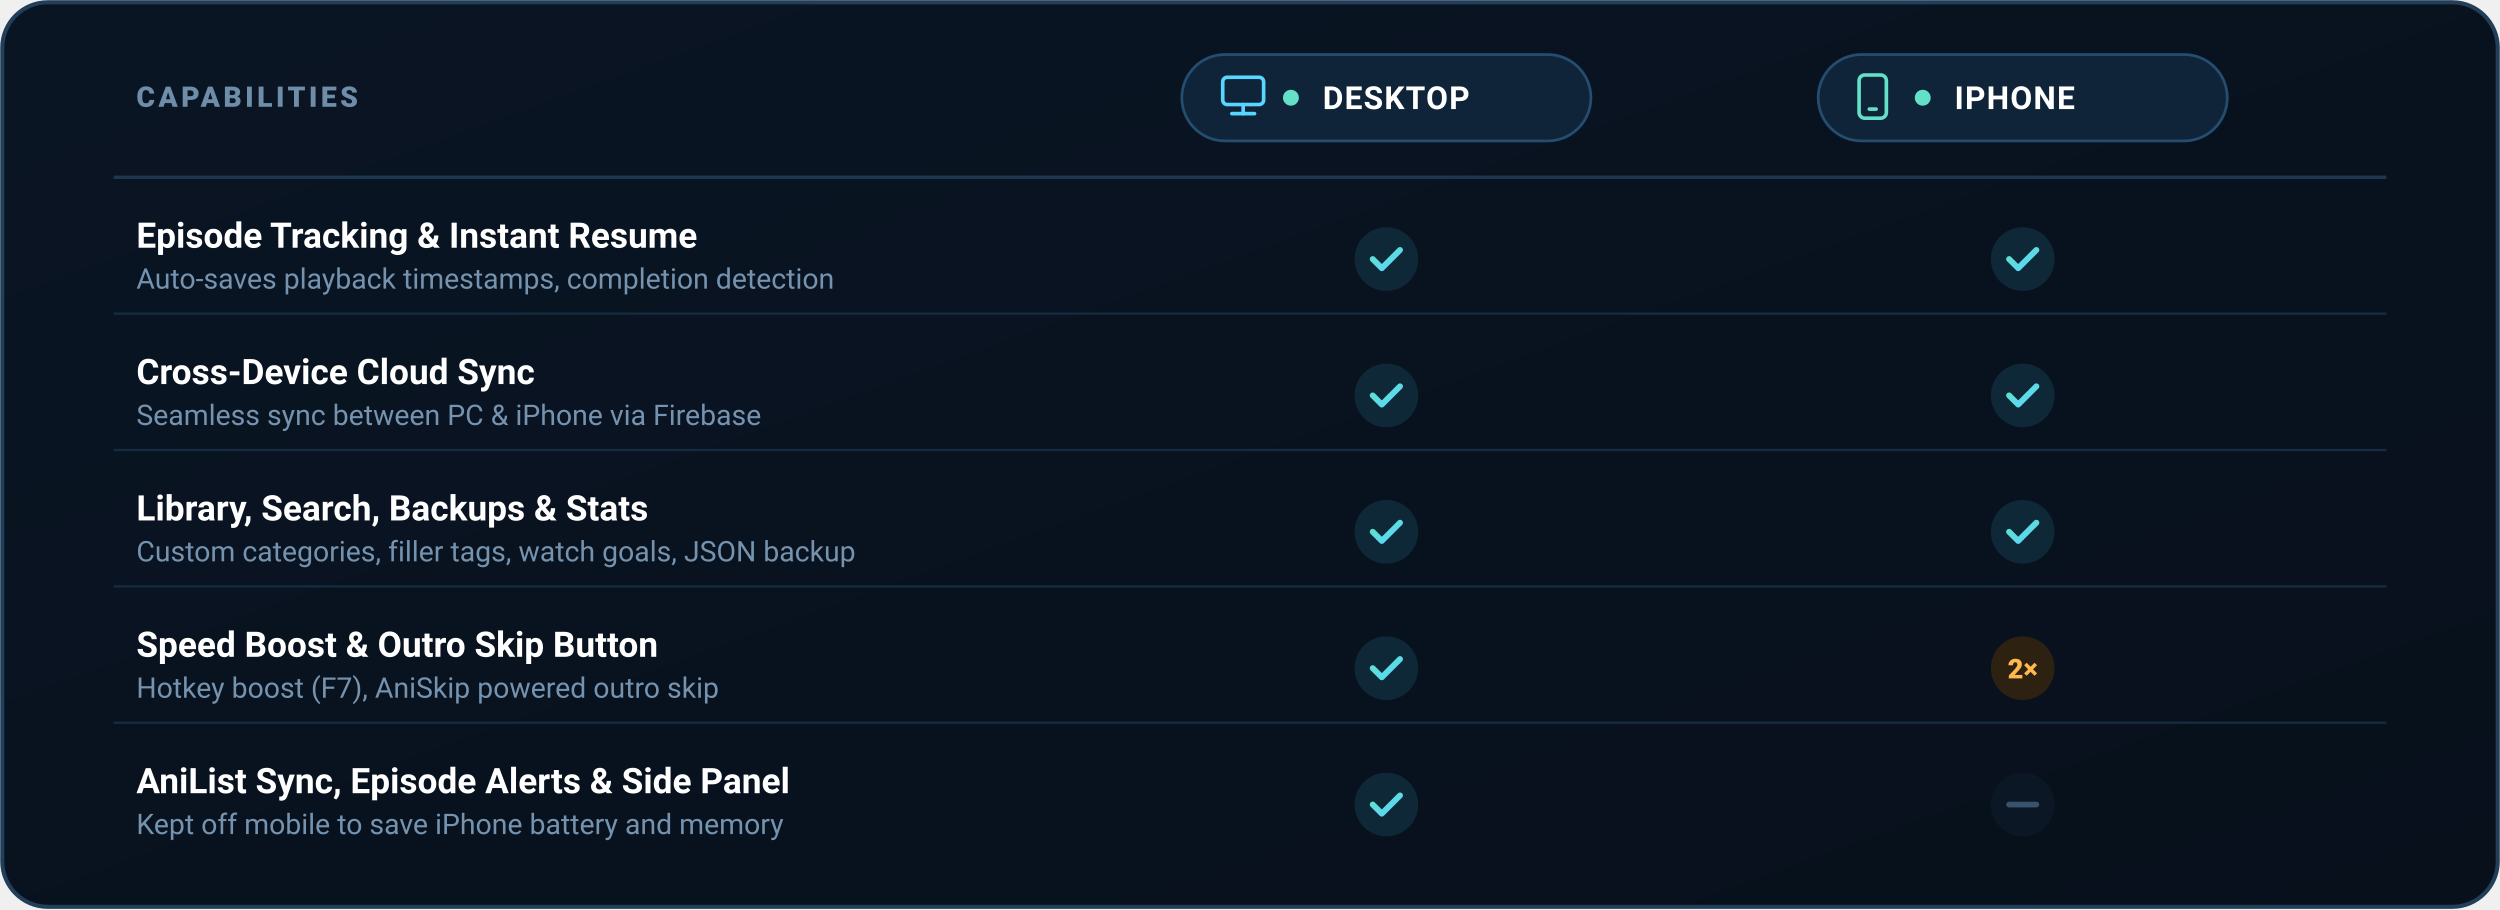
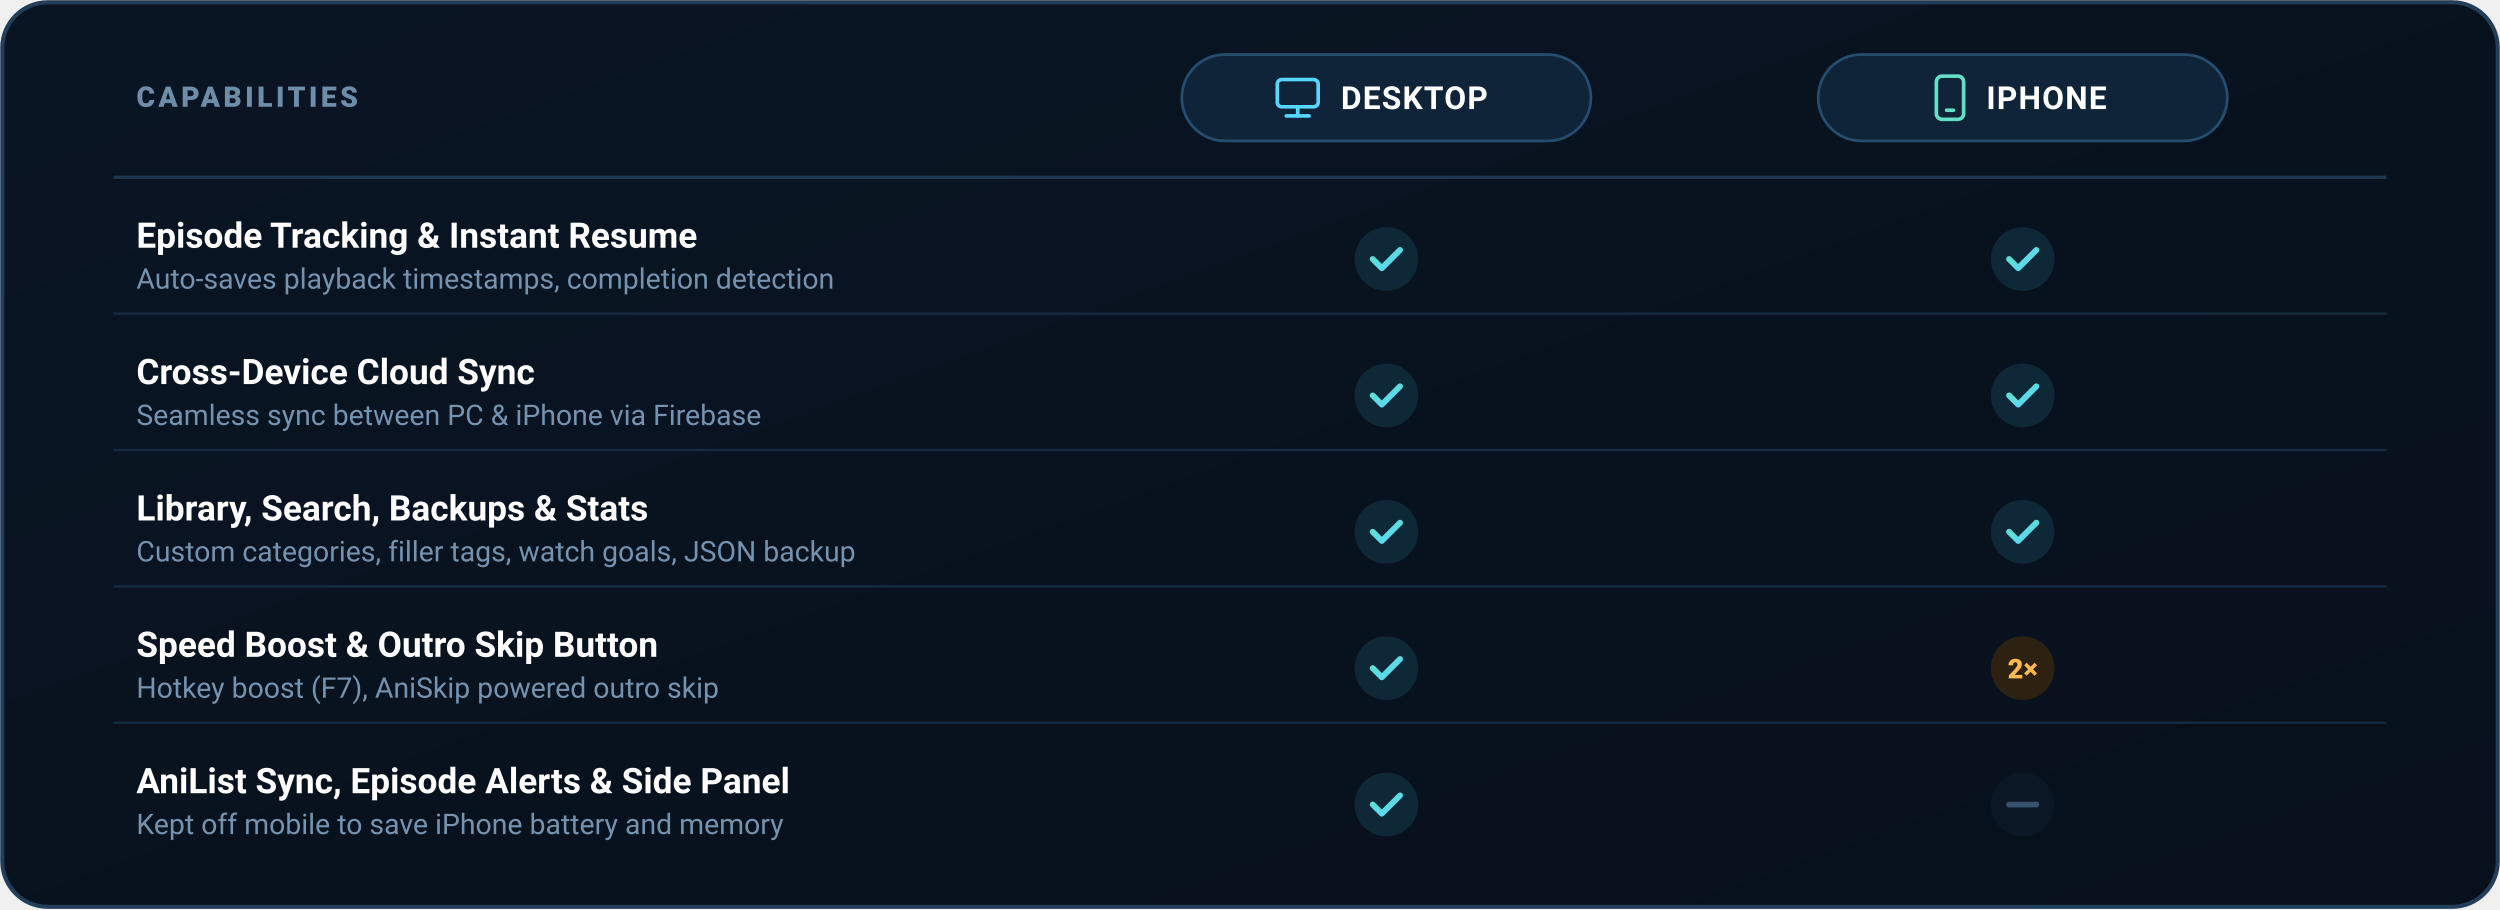
- <svg xmlns="http://www.w3.org/2000/svg" width="1100" height="400" viewBox="0 0 1100 400" role="img" aria-labelledby="mx-title mx-desc">
+ <svg xmlns="http://www.w3.org/2000/svg" width="1100" height="400" viewBox="0 0 1100 400" overflow="hidden" role="img" aria-labelledby="mx-title mx-desc">
  <defs>
    <linearGradient id="mx-bg" x1="0" y1="0" x2="1" y2="1">
      <stop offset="0%" stop-color="#0a1524" />
      <stop offset="100%" stop-color="#07101b" />
    </linearGradient>
    <linearGradient id="mx-check" x1="0" y1="0" x2="1" y2="1">
      <stop offset="0%" stop-color="#63e0c7" />
      <stop offset="100%" stop-color="#57d6ff" />
    </linearGradient>
-     <linearGradient id="mx-cond" x1="0" y1="0" x2="1" y2="1">
-       <stop offset="0%" stop-color="#ffb84d" />
-       <stop offset="100%" stop-color="#ff8954" />
-     </linearGradient>
-     <filter id="mx-glow" x="-20%" y="-20%" width="140%" height="140%">
-       <feGaussianBlur stdDeviation="3" result="blur" />
-       <feComposite in="SourceGraphic" in2="blur" operator="over" />
-     </filter>
+     <clipPath id="mx-clip">
+       <rect x="1" y="1" width="1098" height="398" rx="20" />
+     </clipPath>
  </defs>
  <style>
    text {
      font-family: -apple-system, BlinkMacSystemFont, "Segoe UI", Roboto, Helvetica, Arial, sans-serif;
    }
- 
-     @keyframes phoneTilt {
-       0%, 100% { transform: translateY(0px) rotate(0deg); }
-       50% { transform: translateY(-4px) rotate(1.5deg); }
-     }
-     @keyframes dotBreathe {
-       0%, 100% { transform: scale(1); opacity: 0.7; }
-       50% { transform: scale(1.3); opacity: 1; }
-     }
- 
-     .phone-anim { animation: phoneTilt 5s ease-in-out infinite; transform-origin: 860px 42px; }
-     .dot-pulse { animation: dotBreathe 3s ease-in-out infinite; transform-origin: 570px 42px; }
-     .dot-pulse-phone { animation: dotBreathe 3s ease-in-out infinite 1.2s; transform-origin: 875px 42px; }
- 
-     @media (prefers-reduced-motion: reduce) {
-       .phone-anim, .dot-pulse, .dot-pulse-phone { animation: none !important; }
-     }
  </style>
-   <rect x="1" y="1" width="1098" height="398" rx="20" fill="url(#mx-bg)" stroke="#223e59" stroke-width="1.8" />
-   <text x="60" y="47" fill="#6d8da8" font-size="12.5" font-weight="800" letter-spacing="1.5">CAPABILITIES</text>
-   <g transform="translate(520, 24)">
-     <rect x="0" y="0" width="180" height="38" rx="19" fill="#0f2438" stroke="#254d70" stroke-width="1.2" />
-     <g fill="none" stroke="#57d6ff" stroke-width="1.6" stroke-linecap="round" stroke-linejoin="round" transform="translate(18, 10)">
-       <rect x="0" y="0" width="18" height="12" rx="2" />
-       <line x1="9" y1="12" x2="9" y2="16" />
-       <line x1="4" y1="16" x2="14" y2="16" />
+   <g clip-path="url(#mx-clip)">
+     <rect x="1" y="1" width="1098" height="398" rx="20" fill="url(#mx-bg)" />
+     <text x="60" y="47" fill="#6d8da8" font-size="12.5" font-weight="800" letter-spacing="1.5">CAPABILITIES</text>
+     <g transform="translate(520, 24)">
+       <rect x="0" y="0" width="180" height="38" rx="19" fill="#0f2438" stroke="#254d70" stroke-width="1.2" />
+       <g fill="none" stroke="#57d6ff" stroke-width="1.6" stroke-linecap="round" stroke-linejoin="round" transform="translate(42, 11)">
+         <rect x="0" y="0" width="18" height="12" rx="2" />
+         <line x1="9" y1="12" x2="9" y2="16" />
+         <line x1="4" y1="16" x2="14" y2="16" />
+       </g>
+       <text x="70" y="24" fill="#ffffff" font-size="14" font-weight="700" letter-spacing="0.5">DESKTOP</text>
    </g>
-     <circle cx="48" cy="19" r="3.5" fill="#63e0c7" class="dot-pulse" />
-     <text x="62" y="24" fill="#ffffff" font-size="14" font-weight="700" letter-spacing="0.5">DESKTOP</text>
-   </g>
-   <g transform="translate(800, 24)">
-     <rect x="0" y="0" width="180" height="38" rx="19" fill="#0f2438" stroke="#254d70" stroke-width="1.2" />
-     <g class="phone-anim" fill="none" stroke="#63e0c7" stroke-width="1.6" stroke-linecap="round" stroke-linejoin="round" transform="translate(18, 9)">
-       <rect x="0" y="0" width="12" height="19" rx="2.5" />
-       <line x1="4.5" y1="15" x2="7.5" y2="15" />
+     <g transform="translate(800, 24)">
+       <rect x="0" y="0" width="180" height="38" rx="19" fill="#0f2438" stroke="#254d70" stroke-width="1.2" />
+       <g transform="translate(52, 9.5)">
+         <g>
+           <animateTransform attributeName="transform" type="translate" values="0 0; 0 -2.5; 0 0" dur="3s" repeatCount="indefinite" />
+           <g fill="none" stroke="#63e0c7" stroke-width="1.6" stroke-linecap="round" stroke-linejoin="round">
+             <rect x="0" y="0" width="12" height="19" rx="2.5" />
+             <line x1="4.5" y1="15" x2="7.5" y2="15" />
+           </g>
+         </g>
+       </g>
+       <text x="74" y="24" fill="#ffffff" font-size="14" font-weight="700" letter-spacing="0.5">IPHONE</text>
    </g>
-     <circle cx="46" cy="19" r="3.5" fill="#63e0c7" class="dot-pulse-phone" />
-     <text x="60" y="24" fill="#ffffff" font-size="14" font-weight="700" letter-spacing="0.5">IPHONE</text>
-   </g>
-   <line x1="50" y1="78" x2="1050" y2="78" stroke="#1d374e" stroke-width="1.5" />
-   <g transform="translate(0, 85)">
-     <text x="60" y="24" fill="#ffffff" font-size="15.5" font-weight="650">Episode Tracking &amp; Instant Resume</text>
-     <text x="60" y="42" fill="#7593af" font-size="12.5">Auto-saves playback timestamps, completion detection</text>
-     <g transform="translate(600, 24)" fill="none" stroke="url(#mx-check)" stroke-width="2.6" stroke-linecap="round" stroke-linejoin="round">
-       <circle cx="10" cy="5" r="14" fill="#0f2838" stroke="none" />
-       <polyline points="4,5 8,9 16,1" />
+     <line x1="50" y1="78" x2="1050" y2="78" stroke="#1d374e" stroke-width="1.5" />
+     <g transform="translate(0, 85)">
+       <text x="60" y="24" fill="#ffffff" font-size="15.5" font-weight="650">Episode Tracking &amp; Instant Resume</text>
+       <text x="60" y="42" fill="#7593af" font-size="12.5">Auto-saves playback timestamps, completion detection</text>
+       <g transform="translate(600, 24)" fill="none" stroke="url(#mx-check)" stroke-width="2.6" stroke-linecap="round" stroke-linejoin="round">
+         <circle cx="10" cy="5" r="14" fill="#0f2838" stroke="none" />
+         <polyline points="4,5 8,9 16,1" />
+       </g>
+       <g transform="translate(880, 24)" fill="none" stroke="url(#mx-check)" stroke-width="2.6" stroke-linecap="round" stroke-linejoin="round">
+         <circle cx="10" cy="5" r="14" fill="#0f2838" stroke="none" />
+         <polyline points="4,5 8,9 16,1" />
+       </g>
    </g>
-     <g transform="translate(880, 24)" fill="none" stroke="url(#mx-check)" stroke-width="2.6" stroke-linecap="round" stroke-linejoin="round">
-       <circle cx="10" cy="5" r="14" fill="#0f2838" stroke="none" />
-       <polyline points="4,5 8,9 16,1" />
+     <line x1="50" y1="138" x2="1050" y2="138" stroke="#162c40" stroke-width="1" />
+     <g transform="translate(0, 145)">
+       <text x="60" y="24" fill="#ffffff" font-size="15.5" font-weight="650">Cross-Device Cloud Sync</text>
+       <text x="60" y="42" fill="#7593af" font-size="12.5">Seamless sync between PC &amp; iPhone via Firebase</text>
+       <g transform="translate(600, 24)" fill="none" stroke="url(#mx-check)" stroke-width="2.6" stroke-linecap="round" stroke-linejoin="round">
+         <circle cx="10" cy="5" r="14" fill="#0f2838" stroke="none" />
+         <polyline points="4,5 8,9 16,1" />
+       </g>
+       <g transform="translate(880, 24)" fill="none" stroke="url(#mx-check)" stroke-width="2.6" stroke-linecap="round" stroke-linejoin="round">
+         <circle cx="10" cy="5" r="14" fill="#0f2838" stroke="none" />
+         <polyline points="4,5 8,9 16,1" />
+       </g>
+     </g>
+     <line x1="50" y1="198" x2="1050" y2="198" stroke="#162c40" stroke-width="1" />
+     <g transform="translate(0, 205)">
+       <text x="60" y="24" fill="#ffffff" font-size="15.5" font-weight="650">Library, Search, Backups &amp; Stats</text>
+       <text x="60" y="42" fill="#7593af" font-size="12.5">Custom categories, filler tags, watch goals, JSON backup</text>
+       <g transform="translate(600, 24)" fill="none" stroke="url(#mx-check)" stroke-width="2.6" stroke-linecap="round" stroke-linejoin="round">
+         <circle cx="10" cy="5" r="14" fill="#0f2838" stroke="none" />
+         <polyline points="4,5 8,9 16,1" />
+       </g>
+       <g transform="translate(880, 24)" fill="none" stroke="url(#mx-check)" stroke-width="2.6" stroke-linecap="round" stroke-linejoin="round">
+         <circle cx="10" cy="5" r="14" fill="#0f2838" stroke="none" />
+         <polyline points="4,5 8,9 16,1" />
+       </g>
+     </g>
+     <line x1="50" y1="258" x2="1050" y2="258" stroke="#162c40" stroke-width="1" />
+     <g transform="translate(0, 265)">
+       <text x="60" y="24" fill="#ffffff" font-size="15.5" font-weight="650">Speed Boost &amp; Outro Skip Button</text>
+       <text x="60" y="42" fill="#7593af" font-size="12.5">Hotkey boost (F7), AniSkip powered outro skip</text>
+       <g transform="translate(600, 24)" fill="none" stroke="url(#mx-check)" stroke-width="2.6" stroke-linecap="round" stroke-linejoin="round">
+         <circle cx="10" cy="5" r="14" fill="#0f2838" stroke="none" />
+         <polyline points="4,5 8,9 16,1" />
+       </g>
+       <g transform="translate(880, 24)">
+         <circle cx="10" cy="5" r="14" fill="#2d2212" stroke="none" />
+         <text x="10" y="9.5" text-anchor="middle" fill="#ffb84d" font-size="12" font-weight="800">2×</text>
+       </g>
+     </g>
+     <line x1="50" y1="318" x2="1050" y2="318" stroke="#162c40" stroke-width="1" />
+     <g transform="translate(0, 325)">
+       <text x="60" y="24" fill="#ffffff" font-size="15.5" font-weight="650">AniList Sync, Episode Alerts &amp; Side Panel</text>
+       <text x="60" y="42" fill="#7593af" font-size="12.5">Kept off mobile to save iPhone battery and memory</text>
+       <g transform="translate(600, 24)" fill="none" stroke="url(#mx-check)" stroke-width="2.6" stroke-linecap="round" stroke-linejoin="round">
+         <circle cx="10" cy="5" r="14" fill="#0f2838" stroke="none" />
+         <polyline points="4,5 8,9 16,1" />
+       </g>
+       <g transform="translate(880, 24)" fill="none" stroke="#37536e" stroke-width="2.5" stroke-linecap="round">
+         <circle cx="10" cy="5" r="14" fill="#0b1724" stroke="none" />
+         <line x1="4" y1="5" x2="16" y2="5" />
+       </g>
    </g>
  </g>
-   <line x1="50" y1="138" x2="1050" y2="138" stroke="#162c40" stroke-width="1" />
-   <g transform="translate(0, 145)">
-     <text x="60" y="24" fill="#ffffff" font-size="15.5" font-weight="650">Cross-Device Cloud Sync</text>
-     <text x="60" y="42" fill="#7593af" font-size="12.5">Seamless sync between PC &amp; iPhone via Firebase</text>
-     <g transform="translate(600, 24)" fill="none" stroke="url(#mx-check)" stroke-width="2.6" stroke-linecap="round" stroke-linejoin="round">
-       <circle cx="10" cy="5" r="14" fill="#0f2838" stroke="none" />
-       <polyline points="4,5 8,9 16,1" />
-     </g>
-     <g transform="translate(880, 24)" fill="none" stroke="url(#mx-check)" stroke-width="2.6" stroke-linecap="round" stroke-linejoin="round">
-       <circle cx="10" cy="5" r="14" fill="#0f2838" stroke="none" />
-       <polyline points="4,5 8,9 16,1" />
-     </g>
-   </g>
-   <line x1="50" y1="198" x2="1050" y2="198" stroke="#162c40" stroke-width="1" />
-   <g transform="translate(0, 205)">
-     <text x="60" y="24" fill="#ffffff" font-size="15.5" font-weight="650">Library, Search, Backups &amp; Stats</text>
-     <text x="60" y="42" fill="#7593af" font-size="12.5">Custom categories, filler tags, watch goals, JSON backup</text>
-     <g transform="translate(600, 24)" fill="none" stroke="url(#mx-check)" stroke-width="2.6" stroke-linecap="round" stroke-linejoin="round">
-       <circle cx="10" cy="5" r="14" fill="#0f2838" stroke="none" />
-       <polyline points="4,5 8,9 16,1" />
-     </g>
-     <g transform="translate(880, 24)" fill="none" stroke="url(#mx-check)" stroke-width="2.6" stroke-linecap="round" stroke-linejoin="round">
-       <circle cx="10" cy="5" r="14" fill="#0f2838" stroke="none" />
-       <polyline points="4,5 8,9 16,1" />
-     </g>
-   </g>
-   <line x1="50" y1="258" x2="1050" y2="258" stroke="#162c40" stroke-width="1" />
-   <g transform="translate(0, 265)">
-     <text x="60" y="24" fill="#ffffff" font-size="15.5" font-weight="650">Speed Boost &amp; Outro Skip Button</text>
-     <text x="60" y="42" fill="#7593af" font-size="12.5">Hotkey boost (F7), AniSkip powered outro skip</text>
-     <g transform="translate(600, 24)" fill="none" stroke="url(#mx-check)" stroke-width="2.6" stroke-linecap="round" stroke-linejoin="round">
-       <circle cx="10" cy="5" r="14" fill="#0f2838" stroke="none" />
-       <polyline points="4,5 8,9 16,1" />
-     </g>
-     <g transform="translate(880, 24)">
-       <circle cx="10" cy="5" r="14" fill="#2d2212" stroke="none" />
-       <text x="10" y="9.5" text-anchor="middle" fill="#ffb84d" font-size="12" font-weight="800">2×</text>
-     </g>
-   </g>
-   <line x1="50" y1="318" x2="1050" y2="318" stroke="#162c40" stroke-width="1" />
-   <g transform="translate(0, 325)">
-     <text x="60" y="24" fill="#ffffff" font-size="15.5" font-weight="650">AniList Sync, Episode Alerts &amp; Side Panel</text>
-     <text x="60" y="42" fill="#7593af" font-size="12.5">Kept off mobile to save iPhone battery and memory</text>
-     <g transform="translate(600, 24)" fill="none" stroke="url(#mx-check)" stroke-width="2.6" stroke-linecap="round" stroke-linejoin="round">
-       <circle cx="10" cy="5" r="14" fill="#0f2838" stroke="none" />
-       <polyline points="4,5 8,9 16,1" />
-     </g>
-     <g transform="translate(880, 24)" fill="none" stroke="#37536e" stroke-width="2.5" stroke-linecap="round">
-       <circle cx="10" cy="5" r="14" fill="#0b1724" stroke="none" />
-       <line x1="4" y1="5" x2="16" y2="5" />
-     </g>
-   </g>
+   <rect x="1" y="1" width="1098" height="398" rx="20" fill="none" stroke="#223e59" stroke-width="1.8" />
</svg>
